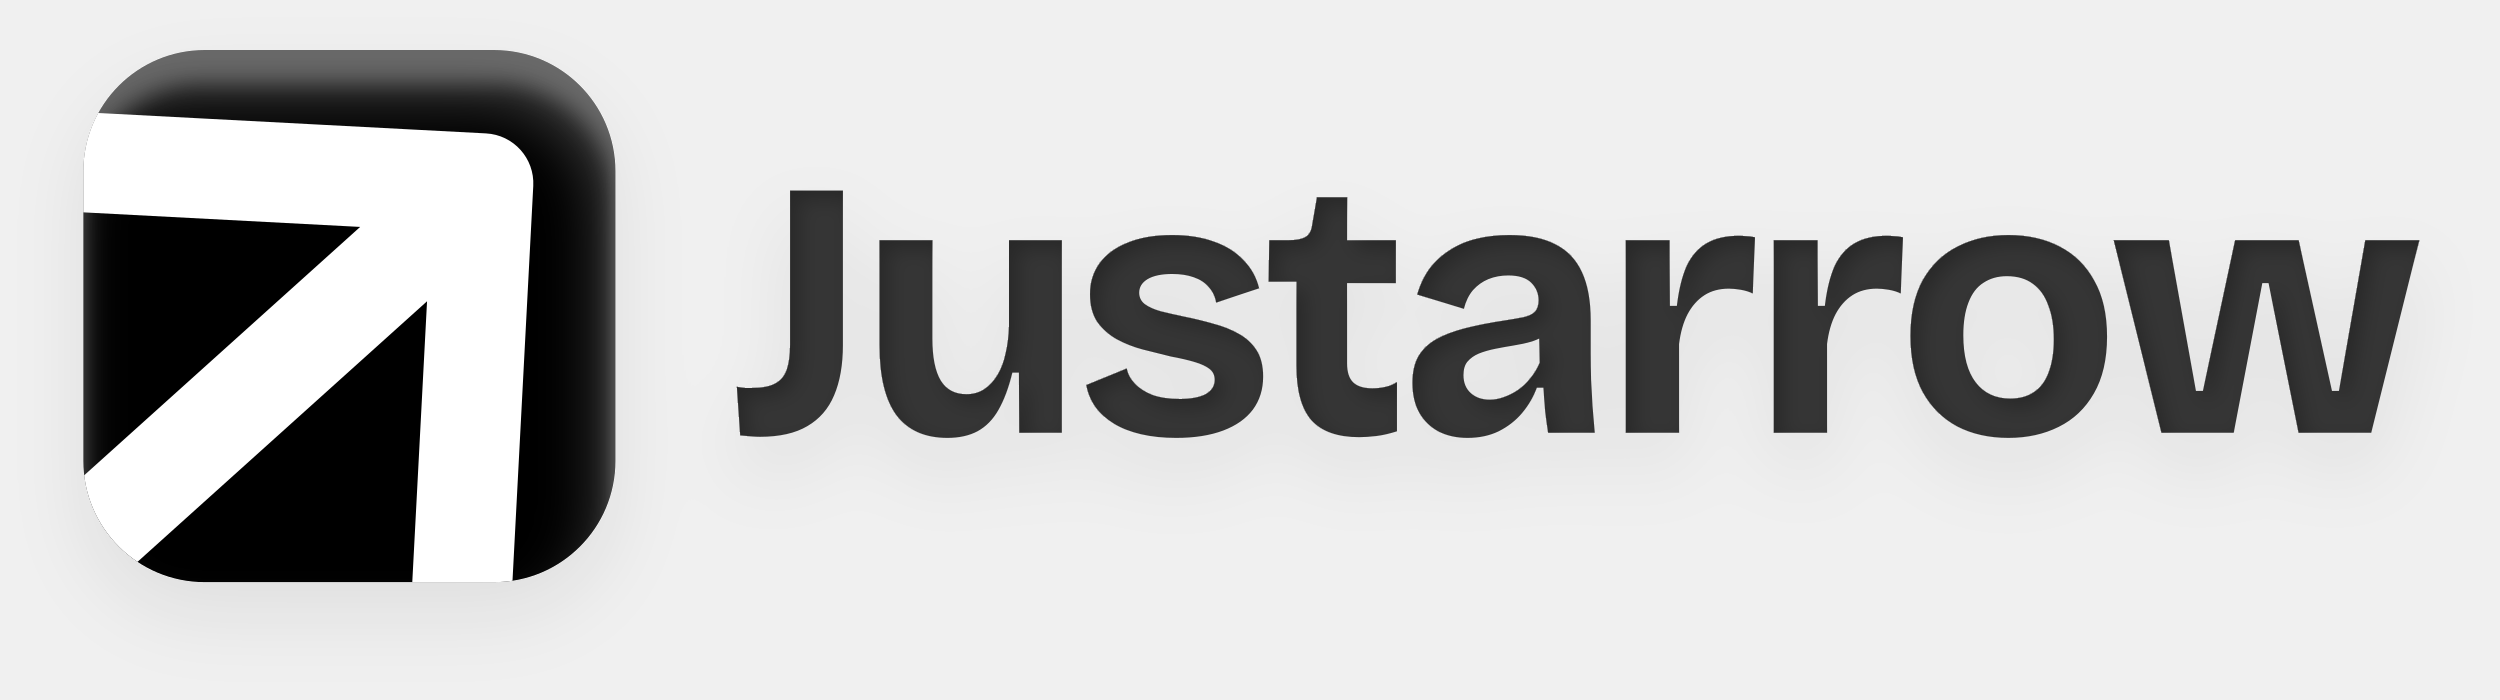
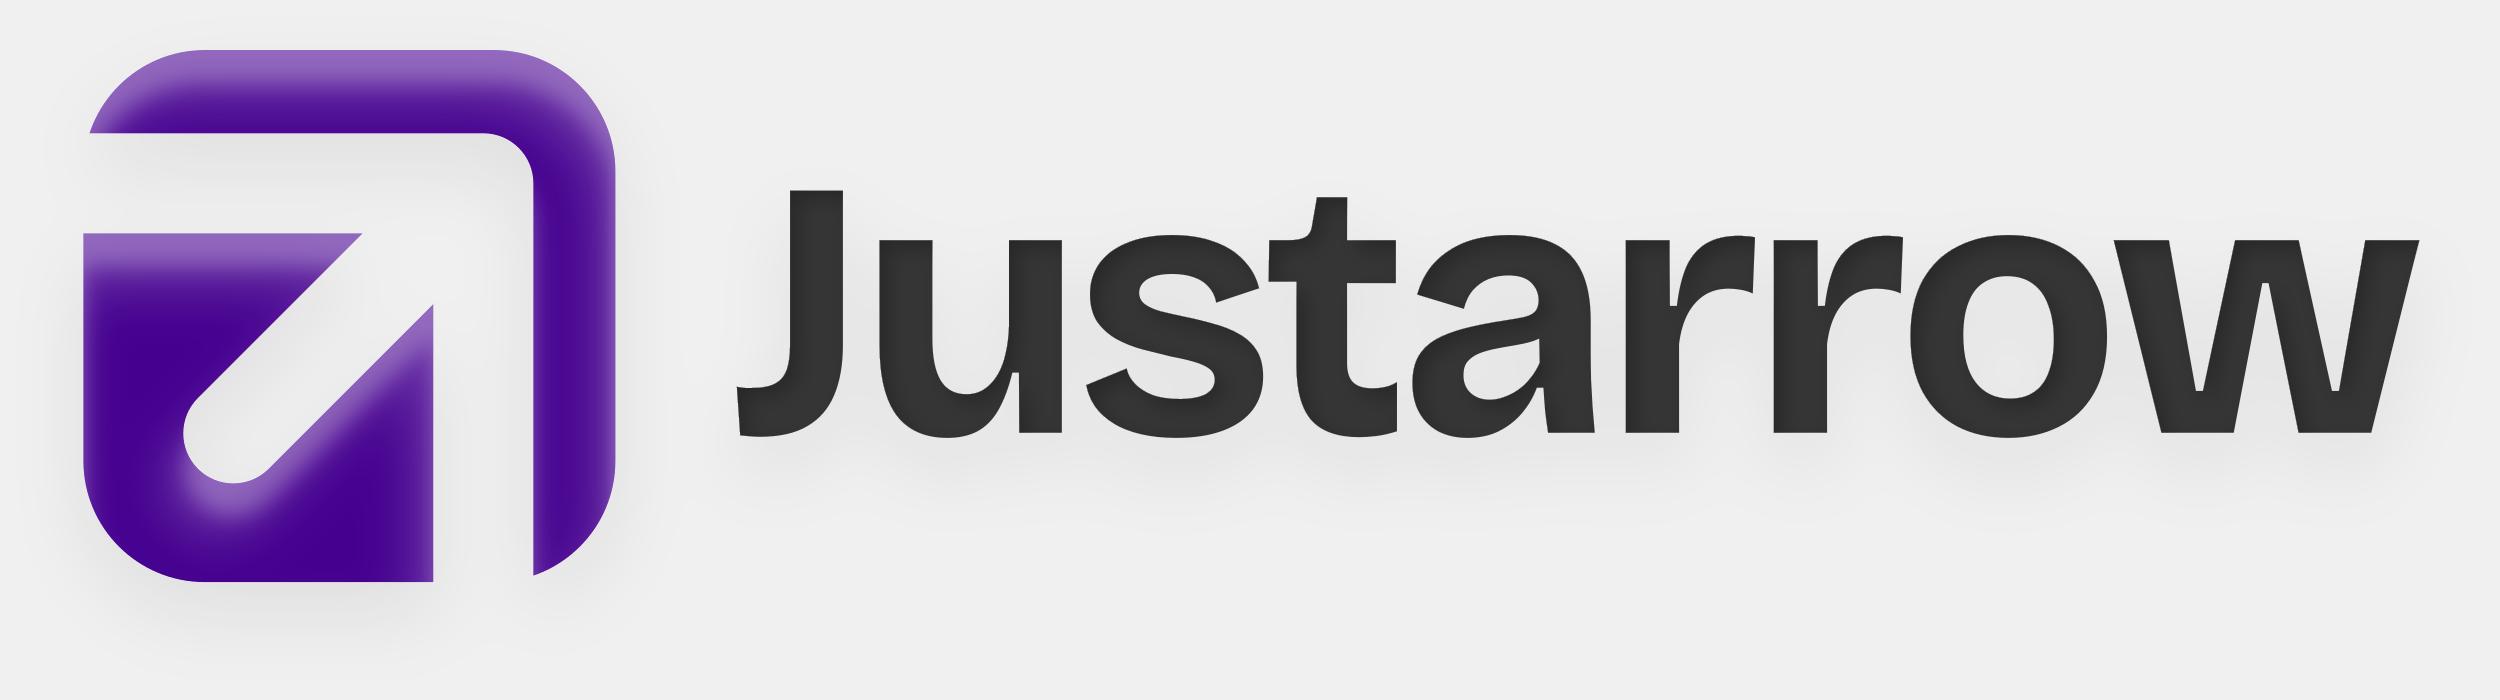
<svg xmlns="http://www.w3.org/2000/svg" width="150" height="42" viewBox="0 0 150 42" fill="none">
  <g filter="url(#filter0_d_3451_59)">
    <g filter="url(#filter1_ii_3451_59)">
      <g clip-path="url(#clip0_3451_59)">
-         <rect x="5" y="3" width="31.929" height="31.929" rx="7.279" fill="black" />
-         <path d="M31.996 11.158C32.083 9.503 30.812 8.091 29.158 8.004L2.195 6.585C0.54 6.498 -0.871 7.769 -0.959 9.423C-1.046 11.078 0.225 12.49 1.88 12.577L25.846 13.838L24.585 37.805C24.498 39.46 25.769 40.871 27.423 40.959C29.078 41.046 30.49 39.775 30.577 38.12L31.996 11.158ZM-11 47L-8.993 49.23L31.007 13.23L29 11L26.993 8.77L-13.007 44.77L-11 47Z" fill="white" />
+         <path d="M21.758 14L11.879 23.879C10.707 25.05 10.707 26.95 11.879 28.121C13.05 29.293 14.95 29.293 16.121 28.121L26 18.242V37.465H3.93V14H21.758ZM40.93 37.465H31.999L32 11C32 9.344 30.657 8 29 8H3.93V0.465H40.93V37.465Z" fill="#45008F" />
      </g>
    </g>
    <g filter="url(#filter2_i_3451_59)">
      <path d="M44.414 26.119L44.216 23.215C44.377 23.244 44.538 23.266 44.7 23.281C44.861 23.281 44.993 23.281 45.096 23.281C45.712 23.281 46.181 23.193 46.504 23.017C46.841 22.841 47.076 22.562 47.208 22.181C47.34 21.799 47.406 21.301 47.406 20.685V11.445H50.574V20.707C50.574 21.895 50.398 22.899 50.046 23.721C49.708 24.527 49.173 25.143 48.44 25.569C47.721 25.994 46.775 26.207 45.602 26.207C45.47 26.207 45.308 26.2 45.118 26.185C44.942 26.17 44.707 26.148 44.414 26.119ZM56.845 26.273C55.495 26.273 54.476 25.818 53.787 24.909C53.112 23.985 52.775 22.584 52.775 20.707V14.415H55.943V20.311C55.943 21.44 56.111 22.284 56.449 22.841C56.786 23.384 57.299 23.655 57.989 23.655C58.399 23.655 58.759 23.552 59.067 23.347C59.375 23.142 59.639 22.855 59.859 22.489C60.079 22.122 60.24 21.689 60.343 21.191C60.46 20.692 60.526 20.157 60.541 19.585V14.415H63.709V21.257V25.965H61.157L61.135 22.357H60.739C60.519 23.266 60.24 24.014 59.903 24.601C59.58 25.173 59.162 25.598 58.649 25.877C58.15 26.141 57.549 26.273 56.845 26.273ZM70.574 26.273C69.797 26.273 69.093 26.2 68.462 26.053C67.832 25.906 67.289 25.694 66.834 25.415C66.38 25.136 66.013 24.806 65.734 24.425C65.456 24.029 65.272 23.589 65.184 23.105L67.604 22.115C67.663 22.438 67.824 22.738 68.088 23.017C68.352 23.296 68.704 23.523 69.144 23.699C69.599 23.86 70.142 23.941 70.772 23.941C71.447 23.941 71.968 23.846 72.334 23.655C72.701 23.45 72.884 23.163 72.884 22.797C72.884 22.518 72.782 22.298 72.576 22.137C72.371 21.976 72.07 21.836 71.674 21.719C71.278 21.602 70.802 21.491 70.244 21.389C69.702 21.257 69.144 21.117 68.572 20.971C68.015 20.824 67.494 20.619 67.01 20.355C66.541 20.091 66.152 19.746 65.844 19.321C65.551 18.881 65.404 18.323 65.404 17.649C65.404 16.945 65.595 16.329 65.976 15.801C66.358 15.273 66.915 14.862 67.648 14.569C68.382 14.261 69.276 14.107 70.332 14.107C71.286 14.107 72.122 14.239 72.84 14.503C73.559 14.752 74.146 15.119 74.6 15.603C75.07 16.072 75.385 16.637 75.546 17.297L72.972 18.155C72.914 17.803 72.767 17.495 72.532 17.231C72.312 16.967 72.012 16.769 71.63 16.637C71.264 16.505 70.831 16.439 70.332 16.439C69.702 16.439 69.21 16.541 68.858 16.747C68.521 16.952 68.352 17.224 68.352 17.561C68.352 17.84 68.462 18.067 68.682 18.243C68.917 18.419 69.24 18.566 69.65 18.683C70.061 18.785 70.545 18.895 71.102 19.013C71.689 19.13 72.261 19.27 72.818 19.431C73.376 19.578 73.874 19.776 74.314 20.025C74.769 20.274 75.128 20.604 75.392 21.015C75.656 21.425 75.788 21.953 75.788 22.599C75.788 23.361 75.583 24.021 75.172 24.579C74.762 25.122 74.168 25.54 73.39 25.833C72.613 26.126 71.674 26.273 70.574 26.273ZM81.551 26.229C80.26 26.229 79.307 25.892 78.691 25.217C78.09 24.527 77.789 23.435 77.789 21.939V16.901H76.117L76.161 14.415H77.327C77.782 14.415 78.119 14.349 78.339 14.217C78.559 14.085 78.691 13.843 78.735 13.491L79.021 11.841H80.825V14.415H83.751V16.989H80.825V21.807C80.825 22.335 80.95 22.716 81.199 22.951C81.448 23.186 81.83 23.303 82.343 23.303C82.622 23.303 82.886 23.273 83.135 23.215C83.399 23.156 83.626 23.061 83.817 22.929V25.877C83.362 26.023 82.944 26.119 82.563 26.163C82.182 26.207 81.844 26.229 81.551 26.229ZM88.051 26.273C87.406 26.273 86.834 26.148 86.335 25.899C85.837 25.635 85.448 25.261 85.169 24.777C84.891 24.293 84.751 23.692 84.751 22.973C84.751 22.342 84.868 21.814 85.103 21.389C85.353 20.963 85.712 20.619 86.181 20.355C86.65 20.091 87.23 19.871 87.919 19.695C88.609 19.519 89.393 19.365 90.273 19.233C90.743 19.16 91.124 19.093 91.417 19.035C91.725 18.962 91.953 18.852 92.099 18.705C92.246 18.544 92.319 18.316 92.319 18.023C92.319 17.612 92.172 17.26 91.879 16.967C91.586 16.674 91.124 16.527 90.493 16.527C90.068 16.527 89.672 16.6 89.305 16.747C88.953 16.893 88.645 17.113 88.381 17.407C88.132 17.7 87.948 18.074 87.831 18.529L85.037 17.671C85.213 17.07 85.463 16.549 85.785 16.109C86.123 15.669 86.526 15.302 86.995 15.009C87.465 14.701 88 14.473 88.601 14.327C89.203 14.18 89.855 14.107 90.559 14.107C91.689 14.107 92.605 14.29 93.309 14.657C94.028 15.009 94.563 15.566 94.915 16.329C95.267 17.077 95.443 18.045 95.443 19.233V21.213C95.443 21.726 95.451 22.247 95.465 22.775C95.495 23.303 95.524 23.838 95.553 24.381C95.597 24.909 95.641 25.437 95.685 25.965H92.891C92.832 25.598 92.774 25.18 92.715 24.711C92.671 24.227 92.635 23.743 92.605 23.259H92.209C92.004 23.816 91.71 24.322 91.329 24.777C90.948 25.232 90.478 25.598 89.921 25.877C89.379 26.141 88.755 26.273 88.051 26.273ZM89.393 23.985C89.672 23.985 89.951 23.933 90.229 23.831C90.522 23.728 90.801 23.589 91.065 23.413C91.344 23.222 91.593 22.988 91.813 22.709C92.048 22.43 92.239 22.115 92.385 21.763L92.341 19.915L92.847 20.025C92.583 20.215 92.275 20.369 91.923 20.487C91.571 20.59 91.204 20.67 90.823 20.729C90.457 20.788 90.09 20.854 89.723 20.927C89.356 21 89.026 21.096 88.733 21.213C88.454 21.33 88.227 21.491 88.051 21.697C87.89 21.887 87.809 22.159 87.809 22.511C87.809 22.965 87.956 23.325 88.249 23.589C88.543 23.853 88.924 23.985 89.393 23.985ZM97.554 25.965V20.377V14.415H100.172L100.194 18.353H100.612C100.73 17.37 100.928 16.571 101.206 15.955C101.5 15.339 101.903 14.884 102.416 14.591C102.93 14.297 103.568 14.151 104.33 14.151C104.462 14.151 104.602 14.158 104.748 14.173C104.91 14.173 105.093 14.195 105.298 14.239L105.166 17.605C104.946 17.502 104.704 17.429 104.44 17.385C104.176 17.341 103.942 17.319 103.736 17.319C103.164 17.319 102.673 17.451 102.262 17.715C101.852 17.979 101.514 18.36 101.25 18.859C101.001 19.343 100.832 19.937 100.744 20.641V25.965H97.554ZM106.433 25.965V20.377V14.415H109.051L109.073 18.353H109.491C109.609 17.37 109.807 16.571 110.085 15.955C110.379 15.339 110.782 14.884 111.295 14.591C111.809 14.297 112.447 14.151 113.209 14.151C113.341 14.151 113.481 14.158 113.627 14.173C113.789 14.173 113.972 14.195 114.177 14.239L114.045 17.605C113.825 17.502 113.583 17.429 113.319 17.385C113.055 17.341 112.821 17.319 112.615 17.319C112.043 17.319 111.552 17.451 111.141 17.715C110.731 17.979 110.393 18.36 110.129 18.859C109.88 19.343 109.711 19.937 109.623 20.641V25.965H106.433ZM120.505 26.273C119.347 26.273 118.327 26.046 117.447 25.591C116.567 25.122 115.878 24.439 115.379 23.545C114.881 22.636 114.631 21.506 114.631 20.157C114.631 18.808 114.881 17.686 115.379 16.791C115.893 15.896 116.589 15.229 117.469 14.789C118.364 14.334 119.376 14.107 120.505 14.107C121.664 14.107 122.683 14.334 123.563 14.789C124.458 15.243 125.155 15.925 125.653 16.835C126.167 17.73 126.423 18.852 126.423 20.201C126.423 21.565 126.159 22.701 125.631 23.611C125.118 24.506 124.414 25.173 123.519 25.613C122.639 26.053 121.635 26.273 120.505 26.273ZM120.615 23.919C121.187 23.919 121.664 23.787 122.045 23.523C122.441 23.259 122.735 22.863 122.925 22.335C123.131 21.792 123.233 21.14 123.233 20.377C123.233 19.57 123.123 18.888 122.903 18.331C122.698 17.759 122.39 17.326 121.979 17.033C121.569 16.725 121.048 16.571 120.417 16.571C119.875 16.571 119.405 16.703 119.009 16.967C118.613 17.216 118.313 17.612 118.107 18.155C117.902 18.683 117.799 19.335 117.799 20.113C117.799 21.36 118.049 22.305 118.547 22.951C119.046 23.596 119.735 23.919 120.615 23.919ZM129.689 25.965L126.829 14.415H130.129L131.757 23.457H132.175L134.111 14.415H137.917L139.919 23.457H140.337L141.921 14.415H145.155L142.273 25.965H137.917L136.113 16.989H135.739L134.023 25.965H129.689Z" fill="#353535" />
    </g>
  </g>
  <defs>
    <filter id="filter0_d_3451_59" x="0.5" y="0.5" width="149.93" height="40.93" filterUnits="userSpaceOnUse" color-interpolation-filters="sRGB">
      <feFlood flood-opacity="0" result="BackgroundImageFix" />
      <feColorMatrix in="SourceAlpha" type="matrix" values="0 0 0 0 0 0 0 0 0 0 0 0 0 0 0 0 0 0 127 0" result="hardAlpha" />
      <feOffset dy="2" />
      <feGaussianBlur stdDeviation="2.25" />
      <feComposite in2="hardAlpha" operator="out" />
      <feColorMatrix type="matrix" values="0 0 0 0 0 0 0 0 0 0 0 0 0 0 0 0 0 0 0.07 0" />
      <feBlend mode="normal" in2="BackgroundImageFix" result="effect1_dropShadow_3451_59" />
      <feBlend mode="normal" in="SourceGraphic" in2="effect1_dropShadow_3451_59" result="shape" />
    </filter>
    <filter id="filter1_ii_3451_59" x="4" y="3" width="32.93" height="34.93" filterUnits="userSpaceOnUse" color-interpolation-filters="sRGB">
      <feFlood flood-opacity="0" result="BackgroundImageFix" />
      <feBlend mode="normal" in="SourceGraphic" in2="BackgroundImageFix" result="shape" />
      <feColorMatrix in="SourceAlpha" type="matrix" values="0 0 0 0 0 0 0 0 0 0 0 0 0 0 0 0 0 0 127 0" result="hardAlpha" />
      <feOffset dy="2" />
      <feGaussianBlur stdDeviation="0.65" />
      <feComposite in2="hardAlpha" operator="arithmetic" k2="-1" k3="1" />
      <feColorMatrix type="matrix" values="0 0 0 0 1 0 0 0 0 1 0 0 0 0 1 0 0 0 0.25 0" />
      <feBlend mode="normal" in2="shape" result="effect1_innerShadow_3451_59" />
      <feColorMatrix in="SourceAlpha" type="matrix" values="0 0 0 0 0 0 0 0 0 0 0 0 0 0 0 0 0 0 127 0" result="hardAlpha" />
      <feOffset dx="-1" dy="3" />
      <feGaussianBlur stdDeviation="1.75" />
      <feComposite in2="hardAlpha" operator="arithmetic" k2="-1" k3="1" />
      <feColorMatrix type="matrix" values="0 0 0 0 1 0 0 0 0 1 0 0 0 0 1 0 0 0 0.22 0" />
      <feBlend mode="normal" in2="effect1_innerShadow_3451_59" result="effect2_innerShadow_3451_59" />
    </filter>
    <filter id="filter2_i_3451_59" x="44.215" y="11.445" width="101.441" height="15.328" filterUnits="userSpaceOnUse" color-interpolation-filters="sRGB">
      <feFlood flood-opacity="0" result="BackgroundImageFix" />
      <feBlend mode="normal" in="SourceGraphic" in2="BackgroundImageFix" result="shape" />
      <feColorMatrix in="SourceAlpha" type="matrix" values="0 0 0 0 0 0 0 0 0 0 0 0 0 0 0 0 0 0 127 0" result="hardAlpha" />
      <feOffset dx="0.5" dy="0.5" />
      <feGaussianBlur stdDeviation="0.6" />
      <feComposite in2="hardAlpha" operator="arithmetic" k2="-1" k3="1" />
      <feColorMatrix type="matrix" values="0 0 0 0 0 0 0 0 0 0 0 0 0 0 0 0 0 0 0.25 0" />
      <feBlend mode="normal" in2="shape" result="effect1_innerShadow_3451_59" />
    </filter>
    <clipPath id="clip0_3451_59">
      <rect x="5" y="3" width="31.929" height="31.929" rx="7.279" fill="white" />
    </clipPath>
  </defs>
</svg>
